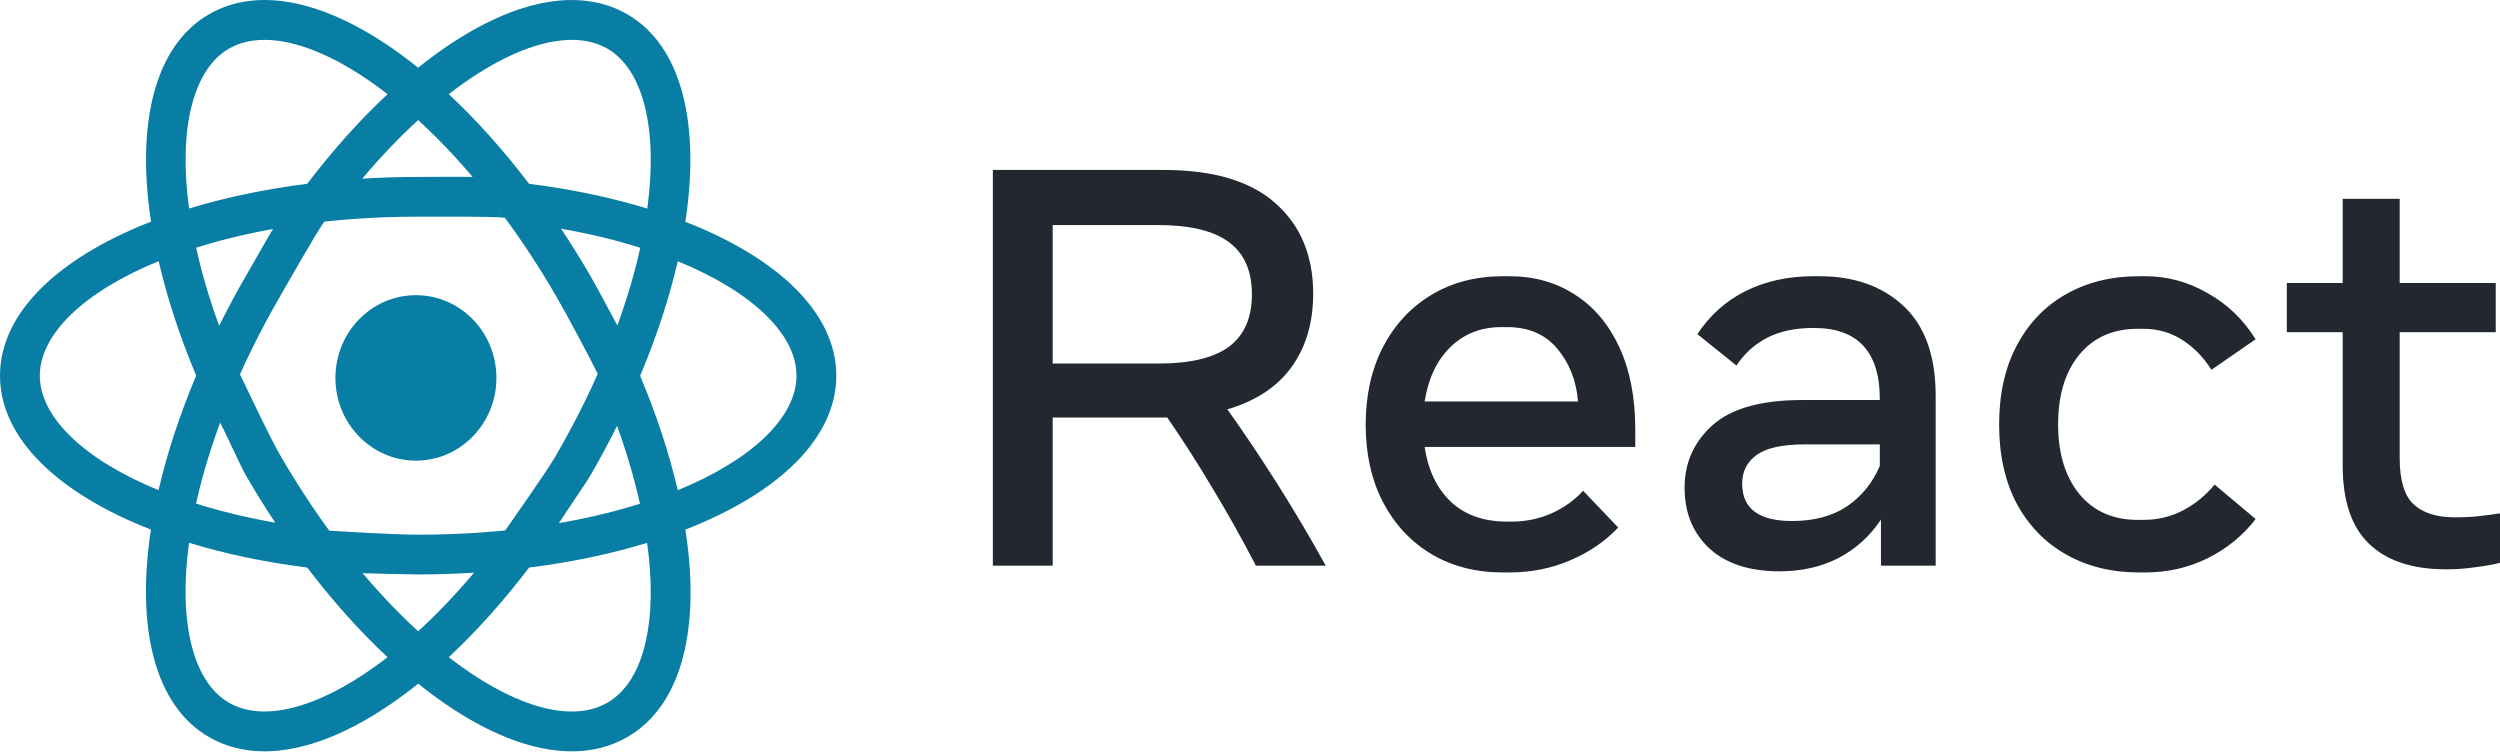
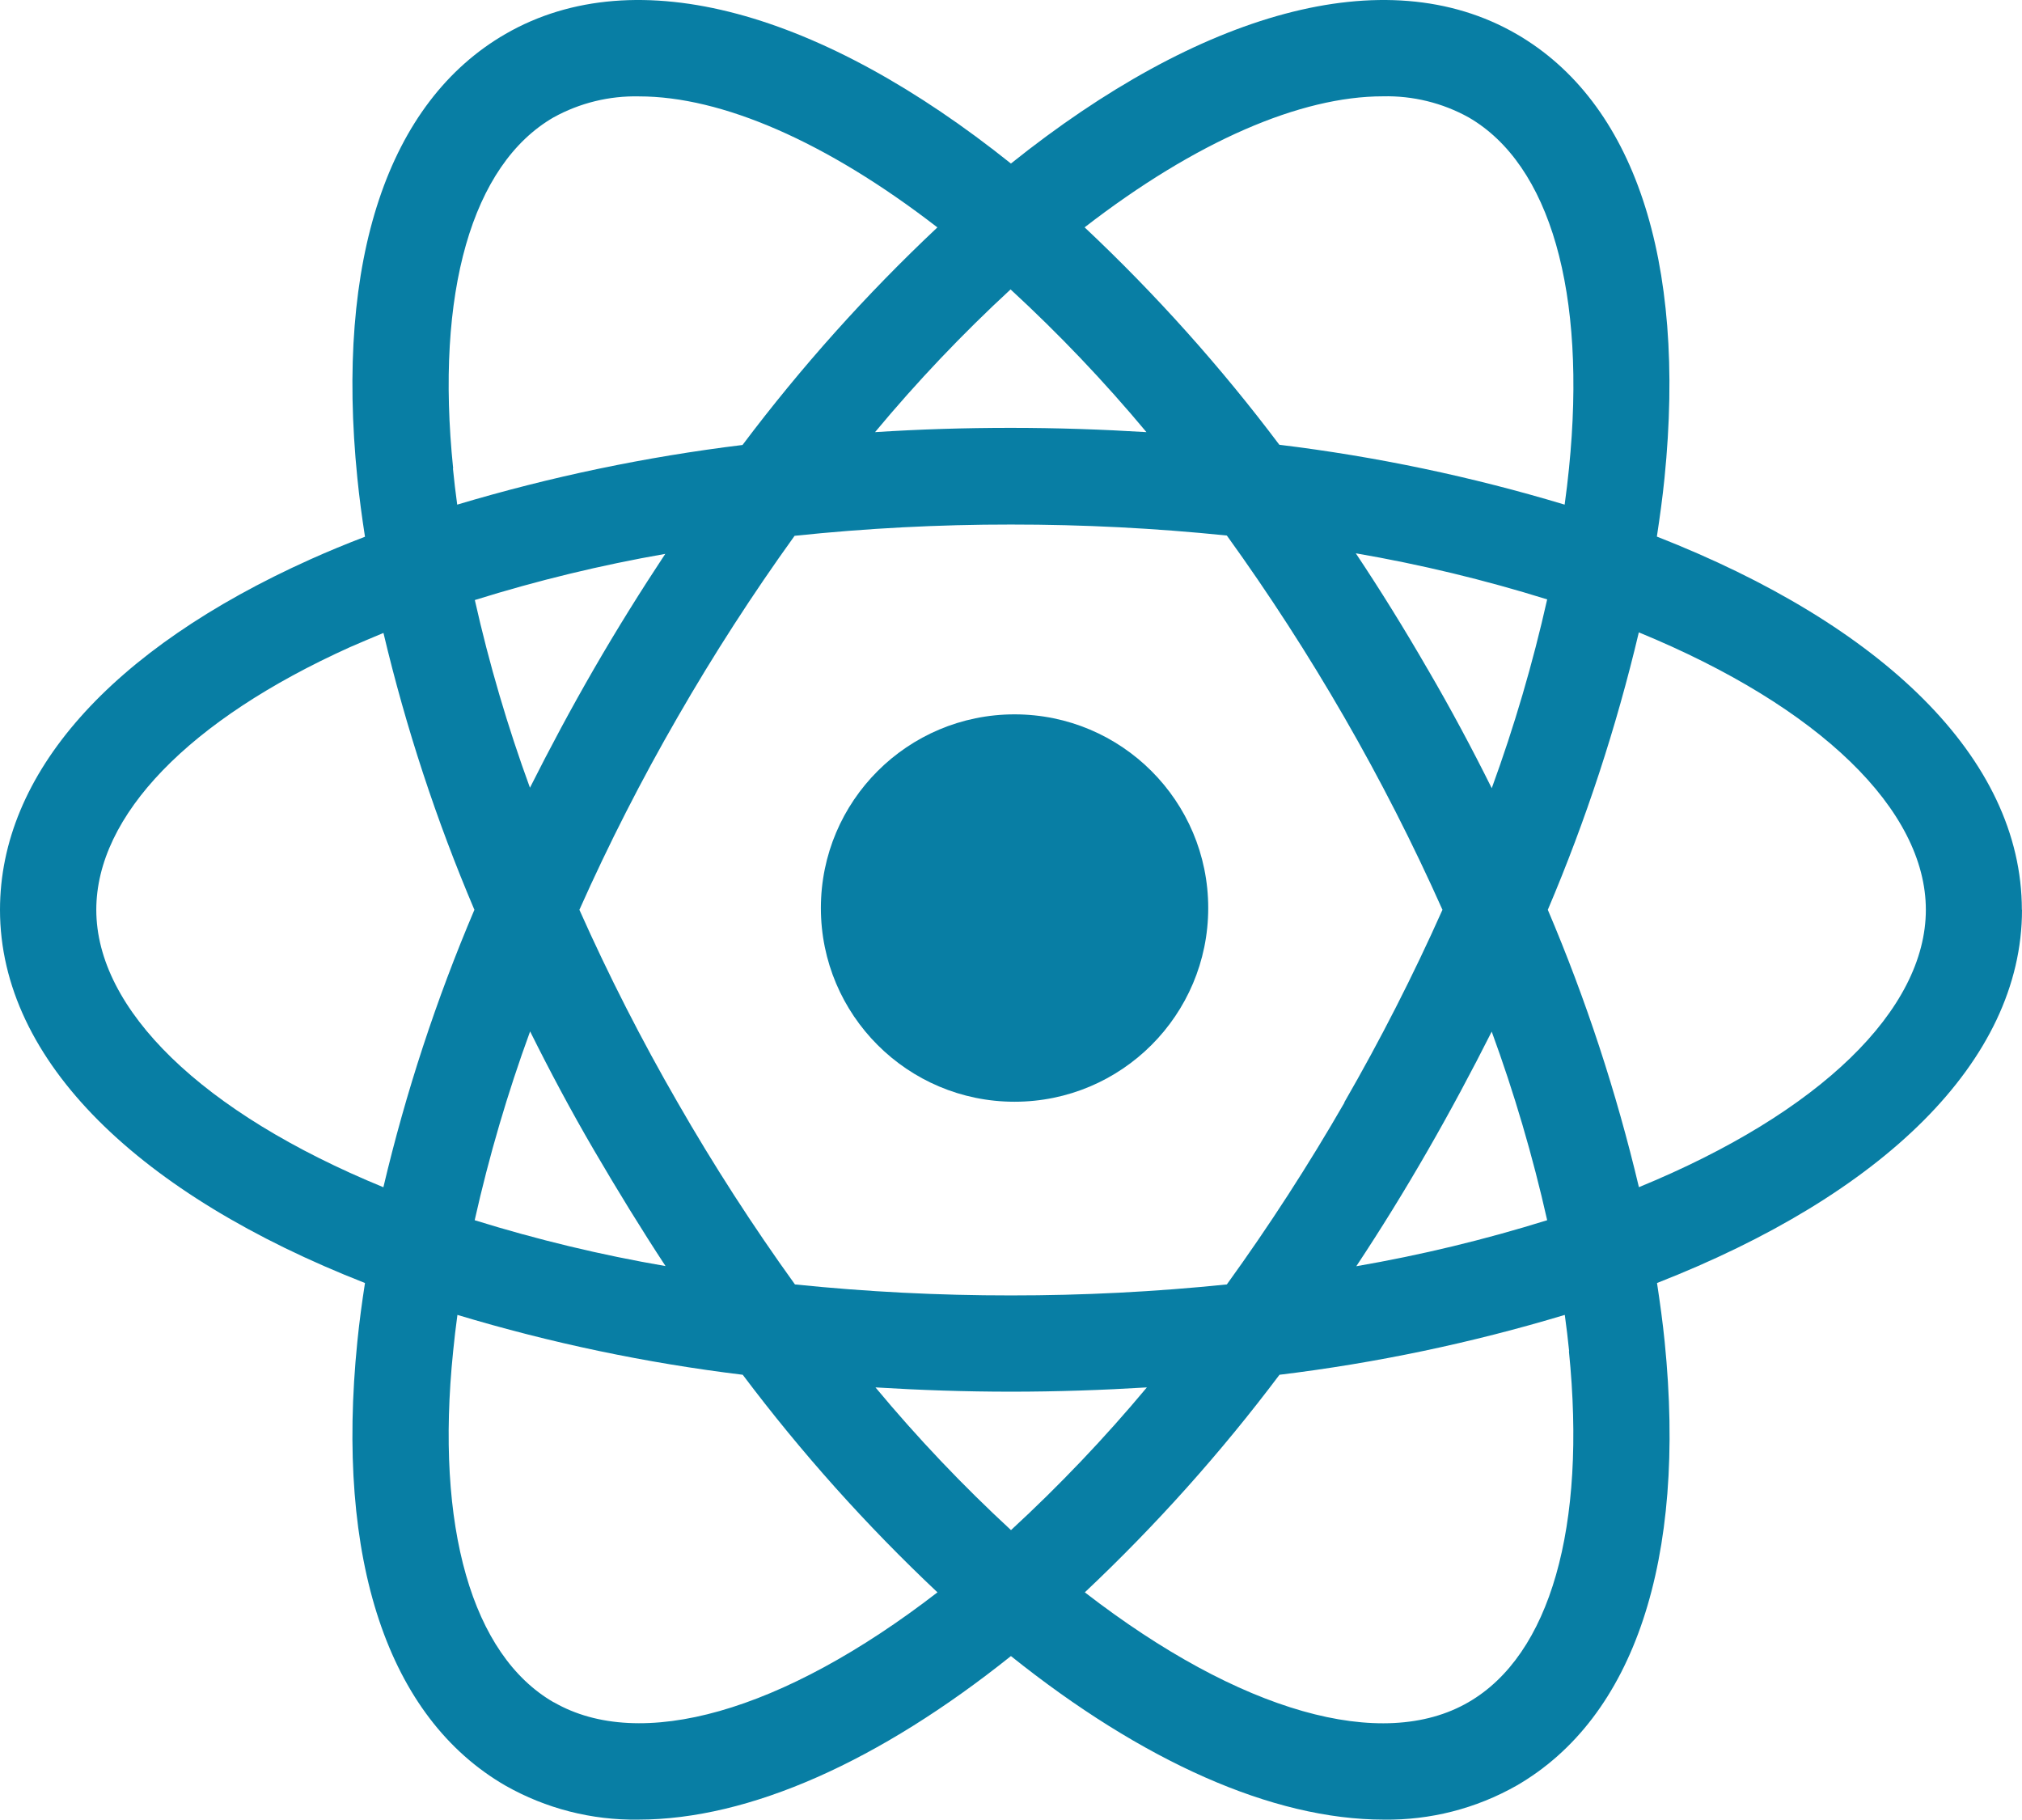
- <svg xmlns="http://www.w3.org/2000/svg" width="600px" height="180.322px" viewBox="0 0 600 180.322" version="1.1">
+ <svg xmlns="http://www.w3.org/2000/svg" width="569px" height="512px" viewBox="0 0 569 512" version="1.1">
  <g fill="none" fill-rule="evenodd">
-     <g fill-rule="nonzero">
-       <path d="M238.283,135.76 L238.283,40.787 L279.255,40.787 C291.247,40.787 300.23,43.478 306.205,48.86 C312.178,54.196 315.164,61.41 315.164,70.5 C315.164,77.374 313.455,83.208 310.035,88.002 C306.615,92.796 301.461,96.211 294.577,98.246 C298.725,104.08 302.785,110.14 306.752,116.426 C310.719,122.713 314.526,129.157 318.174,135.76 L301.417,135.76 C298.087,129.338 294.577,123.074 290.883,116.969 C287.234,110.864 283.654,105.278 280.143,100.213 C279.87,100.213 279.573,100.213 279.255,100.213 L252.647,100.213 L252.647,135.76 L238.283,135.76 Z M277.887,54.016 L252.647,54.016 L252.647,87.256 L277.887,87.256 C285.639,87.256 291.338,85.899 294.987,83.186 C298.635,80.427 300.459,76.244 300.459,70.636 C300.459,65.028 298.635,60.867 294.987,58.154 C291.338,55.395 285.639,54.016 277.887,54.016 Z M360.73,137.388 C354.164,137.388 348.395,135.896 343.424,132.911 C338.499,129.926 334.646,125.765 331.865,120.429 C329.129,115.092 327.761,108.919 327.761,101.909 C327.761,94.899 329.129,88.726 331.865,83.389 C334.646,78.007 338.499,73.824 343.424,70.839 C348.395,67.809 354.164,66.294 360.73,66.294 L362.235,66.294 C368.208,66.294 373.453,67.764 377.967,70.704 C382.526,73.598 386.083,77.804 388.637,83.322 C391.19,88.794 392.468,95.397 392.468,103.13 L392.468,107.268 L341.919,107.268 C342.74,112.831 344.838,117.218 348.212,120.429 C351.632,123.594 356.079,125.177 361.551,125.177 L362.919,125.177 C366.202,125.177 369.349,124.522 372.358,123.21 C375.368,121.853 377.898,120.044 379.95,117.783 L388.364,126.602 C385.262,129.903 381.431,132.526 376.873,134.471 C372.358,136.416 367.478,137.388 362.235,137.388 L360.73,137.388 Z M360.32,78.505 C355.439,78.505 351.359,80.11 348.075,83.322 C344.838,86.487 342.786,90.829 341.919,96.346 L378.719,96.346 C378.308,91.326 376.643,87.098 373.726,83.661 C370.853,80.224 366.84,78.505 361.688,78.505 L360.32,78.505 Z M427.078,137.117 C419.872,137.117 414.263,135.285 410.252,131.622 C406.285,127.913 404.3,123.052 404.3,117.037 C404.3,111.067 406.535,106.07 411.003,102.045 C415.518,98.02 422.701,96.007 432.55,96.007 L451.155,96.007 L451.155,95.804 C451.155,84.407 445.864,78.709 435.286,78.709 C430.862,78.709 427.123,79.5 424.069,81.083 C421.059,82.666 418.618,84.882 416.749,87.731 L407.379,80.201 C410.296,75.724 414.127,72.287 418.87,69.89 C423.658,67.493 429.084,66.294 435.149,66.294 L436.654,66.294 C445.043,66.294 451.793,68.691 456.901,73.485 C462.007,78.279 464.561,85.447 464.561,94.99 L464.561,135.76 L451.429,135.76 L451.429,124.703 C448.783,128.682 445.386,131.758 441.236,133.928 C437.086,136.054 432.367,137.117 427.078,137.117 Z M430.088,125.042 C435.377,125.042 439.778,123.866 443.288,121.514 C446.799,119.117 449.421,115.884 451.155,111.813 L451.155,106.658 L433.097,106.658 C427.716,106.658 423.863,107.517 421.537,109.236 C419.258,110.909 418.117,113.193 418.117,116.087 C418.117,122.057 422.107,125.042 430.088,125.042 Z M513.374,137.388 C506.808,137.388 500.995,135.964 495.933,133.114 C490.872,130.265 486.904,126.195 484.032,120.904 C481.203,115.567 479.791,109.236 479.791,101.909 C479.791,94.537 481.203,88.206 484.032,82.915 C486.858,77.578 490.779,73.485 495.796,70.636 C500.858,67.741 506.717,66.294 513.374,66.294 L514.879,66.294 C520.17,66.294 525.162,67.651 529.86,70.365 C534.601,73.033 538.432,76.719 541.351,81.422 L530.748,88.749 C528.788,85.673 526.44,83.276 523.704,81.558 C520.968,79.794 517.866,78.912 514.401,78.912 L513.033,78.912 C507.105,78.912 502.43,80.992 499.01,85.153 C495.636,89.269 493.949,94.831 493.949,101.841 C493.949,108.806 495.636,114.368 499.01,118.529 C502.43,122.69 507.105,124.77 513.033,124.77 L514.401,124.77 C517.866,124.77 521.058,124.001 523.977,122.464 C526.894,120.926 529.403,118.868 531.501,116.291 L541.351,124.567 C538.295,128.547 534.441,131.69 529.79,133.996 C525.185,136.258 520.214,137.388 514.879,137.388 L513.374,137.388 Z M587.141,136.642 C579.023,136.642 572.846,134.607 568.605,130.537 C564.364,126.466 562.243,120.203 562.243,111.746 L562.243,79.726 L548.837,79.726 L548.837,67.922 L562.243,67.922 L562.243,47.707 L575.923,47.707 L575.923,67.922 L598.975,67.922 L598.975,79.726 L575.923,79.726 L575.923,109.914 C575.923,115.25 577.041,118.959 579.276,121.039 C581.509,123.12 584.815,124.16 589.193,124.16 C591.291,124.16 593.16,124.069 594.802,123.888 C596.489,123.708 598.222,123.481 600,123.21 L600,135.082 C598.175,135.534 596.123,135.896 593.844,136.167 C591.565,136.484 589.33,136.642 587.141,136.642 Z" fill="#23272F" />
-       <path d="M99.821,110.555 C110.491,110.555 119.141,101.664 119.141,90.698 C119.141,79.731 110.491,70.841 99.821,70.841 C89.151,70.841 80.501,79.731 80.501,90.698 C80.501,101.664 89.151,110.555 99.821,110.555 Z" fill="#087EA4" />
-       <path d="M200.716,90.163 C200.716,75.113 186.736,61.899 164.49,53.229 C168.086,29.64 163.606,10.94 150.536,3.415 C138.864,-3.311 122.699,-0.019 105.017,12.693 C103.452,13.815 101.899,15.007 100.345,16.247 C98.804,15.007 97.251,13.815 95.698,12.693 C78.016,-0.019 61.851,-3.323 50.179,3.415 C37.12,10.94 32.64,29.628 36.248,53.193 C13.978,61.875 0,75.101 0,90.163 C0,105.214 13.978,118.427 36.224,127.097 C32.628,150.686 37.108,169.386 50.179,176.911 C54.133,179.189 58.613,180.322 63.488,180.322 C72.986,180.322 84.013,176.029 95.698,167.633 C97.263,166.512 98.816,165.319 100.369,164.079 C101.911,165.319 103.464,166.512 105.017,167.633 C116.701,176.04 127.729,180.322 137.227,180.322 C142.101,180.322 146.581,179.189 150.536,176.911 C162.209,170.185 167.429,154.562 165.244,132.917 C165.053,131.009 164.801,129.077 164.49,127.109 C186.749,118.439 200.716,105.225 200.716,90.163 Z M110.608,20.433 C120.548,13.29 129.796,9.569 137.227,9.569 C140.441,9.569 143.308,10.261 145.757,11.668 C154.312,16.605 157.967,30.761 155.351,50.057 C146.749,47.421 137.227,45.406 126.988,44.118 C120.859,36.068 114.36,28.805 107.705,22.604 C108.673,21.865 109.64,21.125 110.608,20.433 Z M54.958,11.668 C57.407,10.261 60.274,9.569 63.488,9.569 C70.919,9.569 80.167,13.278 90.107,20.433 C91.074,21.125 92.042,21.852 93.01,22.604 C86.355,28.805 79.868,36.056 73.739,44.106 C63.512,45.394 53.978,47.421 45.376,50.045 C42.759,30.761 46.403,16.605 54.958,11.668 Z M9.558,90.163 C9.558,80.301 20.024,70.056 38.076,62.674 C40.095,71.416 43.106,80.658 47.084,90.139 C43.082,99.632 40.071,108.887 38.052,117.64 C20.024,110.258 9.558,100.026 9.558,90.163 Z M90.107,159.893 C75.865,170.126 63.058,173.321 54.958,168.659 C46.403,163.722 42.748,149.566 45.364,130.27 C53.966,132.905 63.488,134.921 73.727,136.209 C79.856,144.258 86.355,151.521 93.01,157.723 C92.042,158.474 91.074,159.201 90.107,159.893 Z M100.357,151.509 C88.41,140.585 76.929,125.988 67.239,109.244 C64.647,104.772 59.405,93.531 57.279,89.178 C55.582,93.233 53.906,96.953 52.592,100.912 C53.667,102.904 57.813,112.011 58.96,114.003 C61.23,117.926 63.608,121.743 66.057,125.44 C59.187,124.235 52.831,122.685 47.048,120.86 C50.334,106.048 56.893,88.971 67.239,71.082 C69.784,66.681 75.313,56.856 78.085,52.777 C73.712,53.338 70.201,53.152 66.091,53.999 C64.896,55.931 60.107,64.332 58.96,66.324 C56.666,70.283 54.563,74.242 52.592,78.178 C50.203,71.631 48.375,65.358 47.072,59.443 C61.565,54.875 79.665,52.001 100.357,52.001 C105.531,52.001 116.334,51.896 121.161,52.242 C118.497,48.748 116.212,45.585 113.428,42.46 C111.17,42.389 102.663,42.46 100.357,42.46 C95.794,42.46 91.325,42.615 86.941,42.878 C91.289,37.714 95.794,32.991 100.357,28.817 C112.293,39.741 123.786,54.338 133.475,71.082 C136.02,75.483 141.519,85.727 143.681,90.163 C145.389,86.108 147.006,82.41 148.332,78.427 C147.257,76.424 142.902,68.291 141.755,66.312 C139.485,62.388 137.107,58.572 134.658,54.887 C141.528,56.091 147.884,57.642 153.666,59.466 C150.381,74.278 143.822,91.356 133.475,109.244 C130.931,113.645 123.688,123.722 120.916,127.801 C125.289,127.24 130.025,126.403 134.135,125.556 C135.329,123.624 140.608,115.994 141.755,114.003 C144.037,110.067 146.139,106.132 148.087,102.208 C150.405,108.577 152.245,114.838 153.583,120.896 C139.102,125.464 121.026,128.326 100.357,128.326 C95.184,128.326 83.156,127.646 78.33,127.301 C80.994,130.795 83.864,134.433 86.647,137.557 C88.905,137.629 98.052,137.866 100.357,137.866 C104.921,137.866 109.39,137.711 113.774,137.449 C109.413,142.613 104.921,147.335 100.357,151.509 Z M145.757,168.659 C137.657,173.334 124.837,170.137 110.608,159.893 C109.64,159.201 108.673,158.474 107.705,157.723 C114.36,151.521 120.847,144.27 126.976,136.22 C137.191,134.933 146.701,132.917 155.291,130.293 C155.458,131.498 155.626,132.702 155.745,133.883 C157.501,151.319 153.858,163.984 145.757,168.659 Z M162.663,117.652 C160.608,108.779 157.561,99.537 153.63,90.199 C157.633,80.706 160.644,71.452 162.663,62.698 C180.691,70.08 191.158,80.301 191.158,90.163 C191.158,100.026 180.704,110.258 162.663,117.652 Z" fill="#087EA4" />
+     <g fill="#087EA4" fill-rule="nonzero">
+       <path d="M285.5,201 C255.4,201 231,225.4 231,255.5 C231,285.6 255.4,310 285.5,310 C315.6,310 340,285.6 340,255.5 C340,225.4 315.6,201 285.5,201" id="react_light__Path" />
+       <path d="M568.96,255.994 C568.96,213.208 529.338,175.681 466.252,150.985 C467.095,145.424 467.857,139.922 468.399,134.521 C474.622,73.042 459.809,28.669 426.71,9.554 C389.677,-11.829 337.37,3.691 284.48,46.016 C231.59,3.691 179.283,-11.829 142.25,9.554 C109.151,28.669 94.338,73.042 100.561,134.521 C101.102,139.922 101.845,145.444 102.708,151.025 C97.449,153.033 92.291,155.161 87.333,157.39 C31.011,182.709 0,217.765 0,255.994 C0,298.781 39.622,336.307 102.708,361.004 C101.845,366.565 101.102,372.067 100.561,377.468 C94.338,438.947 109.151,483.32 142.25,502.435 C153.63,508.888 166.524,512.187 179.604,511.992 C210.956,511.992 247.568,495.488 284.48,465.973 C321.372,495.488 358.004,511.992 389.396,511.992 C402.475,512.184 415.369,508.885 426.75,502.435 C459.849,483.32 474.662,438.947 468.439,377.468 C467.898,372.067 467.135,366.565 466.292,361.004 C529.378,336.347 569,298.761 569,255.994 M389.155,27.103 C397.565,26.9 405.878,28.937 413.242,33.006 C436.224,46.277 446.541,82.278 441.523,131.77 C441.182,135.143 440.78,138.557 440.299,141.99 C414.067,134.088 387.206,128.452 360.011,125.145 C343.525,103.224 325.193,82.756 305.214,63.966 C336.587,39.712 366.032,27.103 389.135,27.103 M378.356,310.206 C368.205,327.831 357.151,344.92 345.238,361.405 C325.045,363.48 304.759,364.512 284.46,364.497 C264.168,364.511 243.888,363.479 223.702,361.405 C211.821,344.919 200.8,327.83 190.684,310.206 C180.533,292.629 171.307,274.534 163.045,255.994 C171.307,237.455 180.533,219.359 190.684,201.783 C200.784,184.229 211.771,167.201 223.602,150.764 C243.825,148.638 264.146,147.579 284.48,147.592 C304.772,147.58 325.052,148.612 345.238,150.684 C357.109,167.146 368.136,184.201 378.276,201.783 C388.419,219.364 397.645,237.458 405.915,255.994 C397.645,274.53 388.419,292.625 378.276,310.206 M419.725,290.127 C426.095,307.504 431.325,325.277 435.381,343.335 C417.78,348.824 399.837,353.15 381.668,356.285 C388.573,345.871 395.264,335.036 401.74,323.778 C408.143,312.655 414.145,301.431 419.805,290.208 M246.363,390.378 C258.848,391.141 271.594,391.583 284.5,391.583 C297.406,391.583 310.232,391.141 322.737,390.378 C310.881,404.583 298.108,417.998 284.5,430.534 C270.922,418 258.182,404.585 246.363,390.378 Z M187.312,356.245 C169.137,353.124 151.188,348.811 133.579,343.335 C137.619,325.306 142.828,307.559 149.175,290.208 C154.755,301.431 160.736,312.655 167.24,323.778 C173.743,334.902 180.467,345.865 187.312,356.285 M149.175,221.761 C142.851,204.474 137.655,186.795 133.619,168.835 C151.184,163.352 169.086,159.013 187.211,155.844 C180.347,166.225 173.622,176.987 167.139,188.21 C160.656,199.434 154.735,210.517 149.074,221.761 M322.617,121.591 C310.132,120.828 297.386,120.386 284.38,120.386 C271.48,120.386 258.768,120.788 246.243,121.591 C258.061,107.384 270.801,93.969 284.38,81.434 C297.992,93.966 310.766,107.38 322.617,121.591 Z M401.7,188.21 C395.197,176.94 388.473,166.097 381.528,155.684 C399.744,158.819 417.734,163.152 435.381,168.654 C431.332,186.681 426.122,204.427 419.785,221.781 C414.205,210.557 408.204,199.334 401.72,188.23 M127.517,131.79 C122.439,82.318 132.816,46.297 155.779,33.026 C163.145,28.963 171.456,26.926 179.865,27.123 C202.968,27.123 232.413,39.732 263.786,63.986 C243.794,82.79 225.448,103.271 208.949,125.205 C181.762,128.528 154.904,134.143 128.661,141.99 C128.2,138.557 127.778,135.164 127.457,131.79 M98.453,182.106 C101.544,180.768 104.695,179.429 107.907,178.091 C114.221,204.736 122.782,230.797 133.499,255.994 C122.762,281.241 114.193,307.357 107.887,334.059 C56.743,313.077 27.097,284.004 27.097,255.994 C27.097,229.451 53.191,202.526 98.453,182.106 Z M155.779,478.963 C132.816,465.691 122.439,429.671 127.517,380.198 C127.838,376.825 128.26,373.432 128.721,369.978 C154.954,377.879 181.815,383.514 209.009,386.824 C225.5,408.753 243.832,429.233 263.806,448.043 C220.069,481.834 180.106,492.978 155.839,478.963 M441.503,380.198 C446.521,429.691 436.204,465.691 413.221,478.963 C388.975,493.018 348.991,481.834 305.274,448.043 C325.241,429.233 343.567,408.752 360.051,386.824 C387.246,383.517 414.107,377.881 440.339,369.978 C440.82,373.432 441.222,376.825 441.563,380.198 M461.193,334.018 C454.869,307.333 446.294,281.231 435.562,255.994 C446.29,230.744 454.858,204.629 461.173,177.93 C512.216,198.912 541.943,227.985 541.943,255.994 C541.943,284.004 512.297,313.077 461.153,334.059" id="react_light__Shape" />
    </g>
  </g>
</svg>
